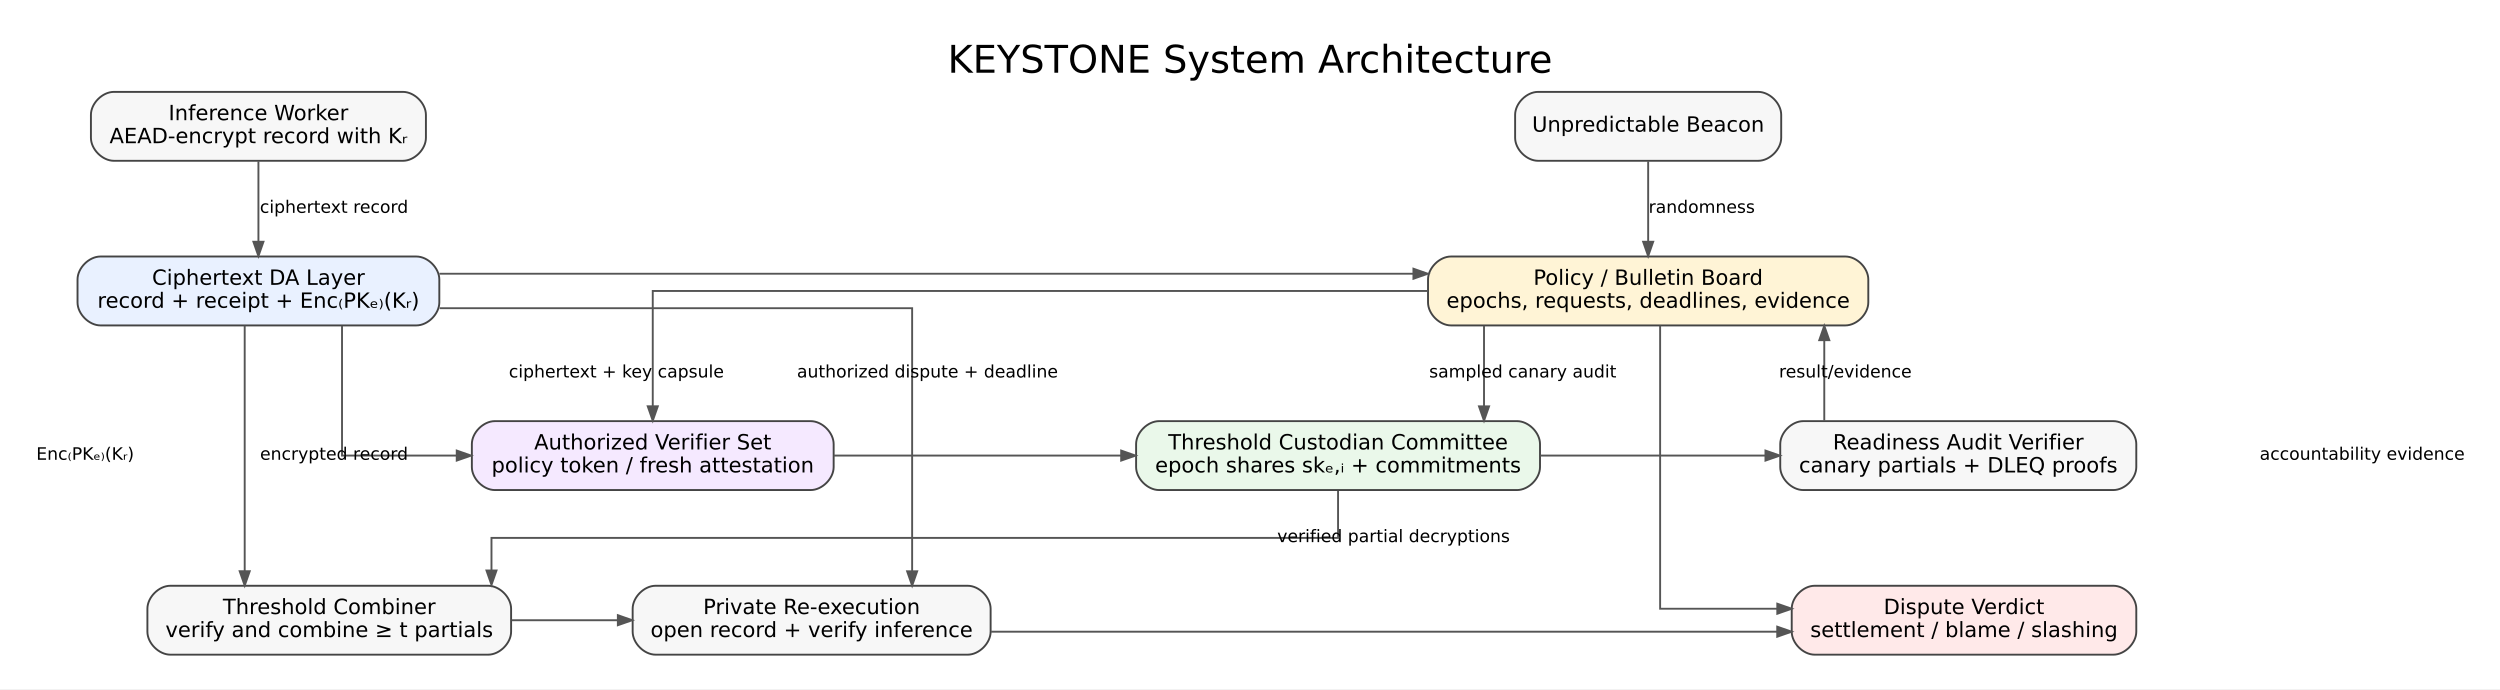
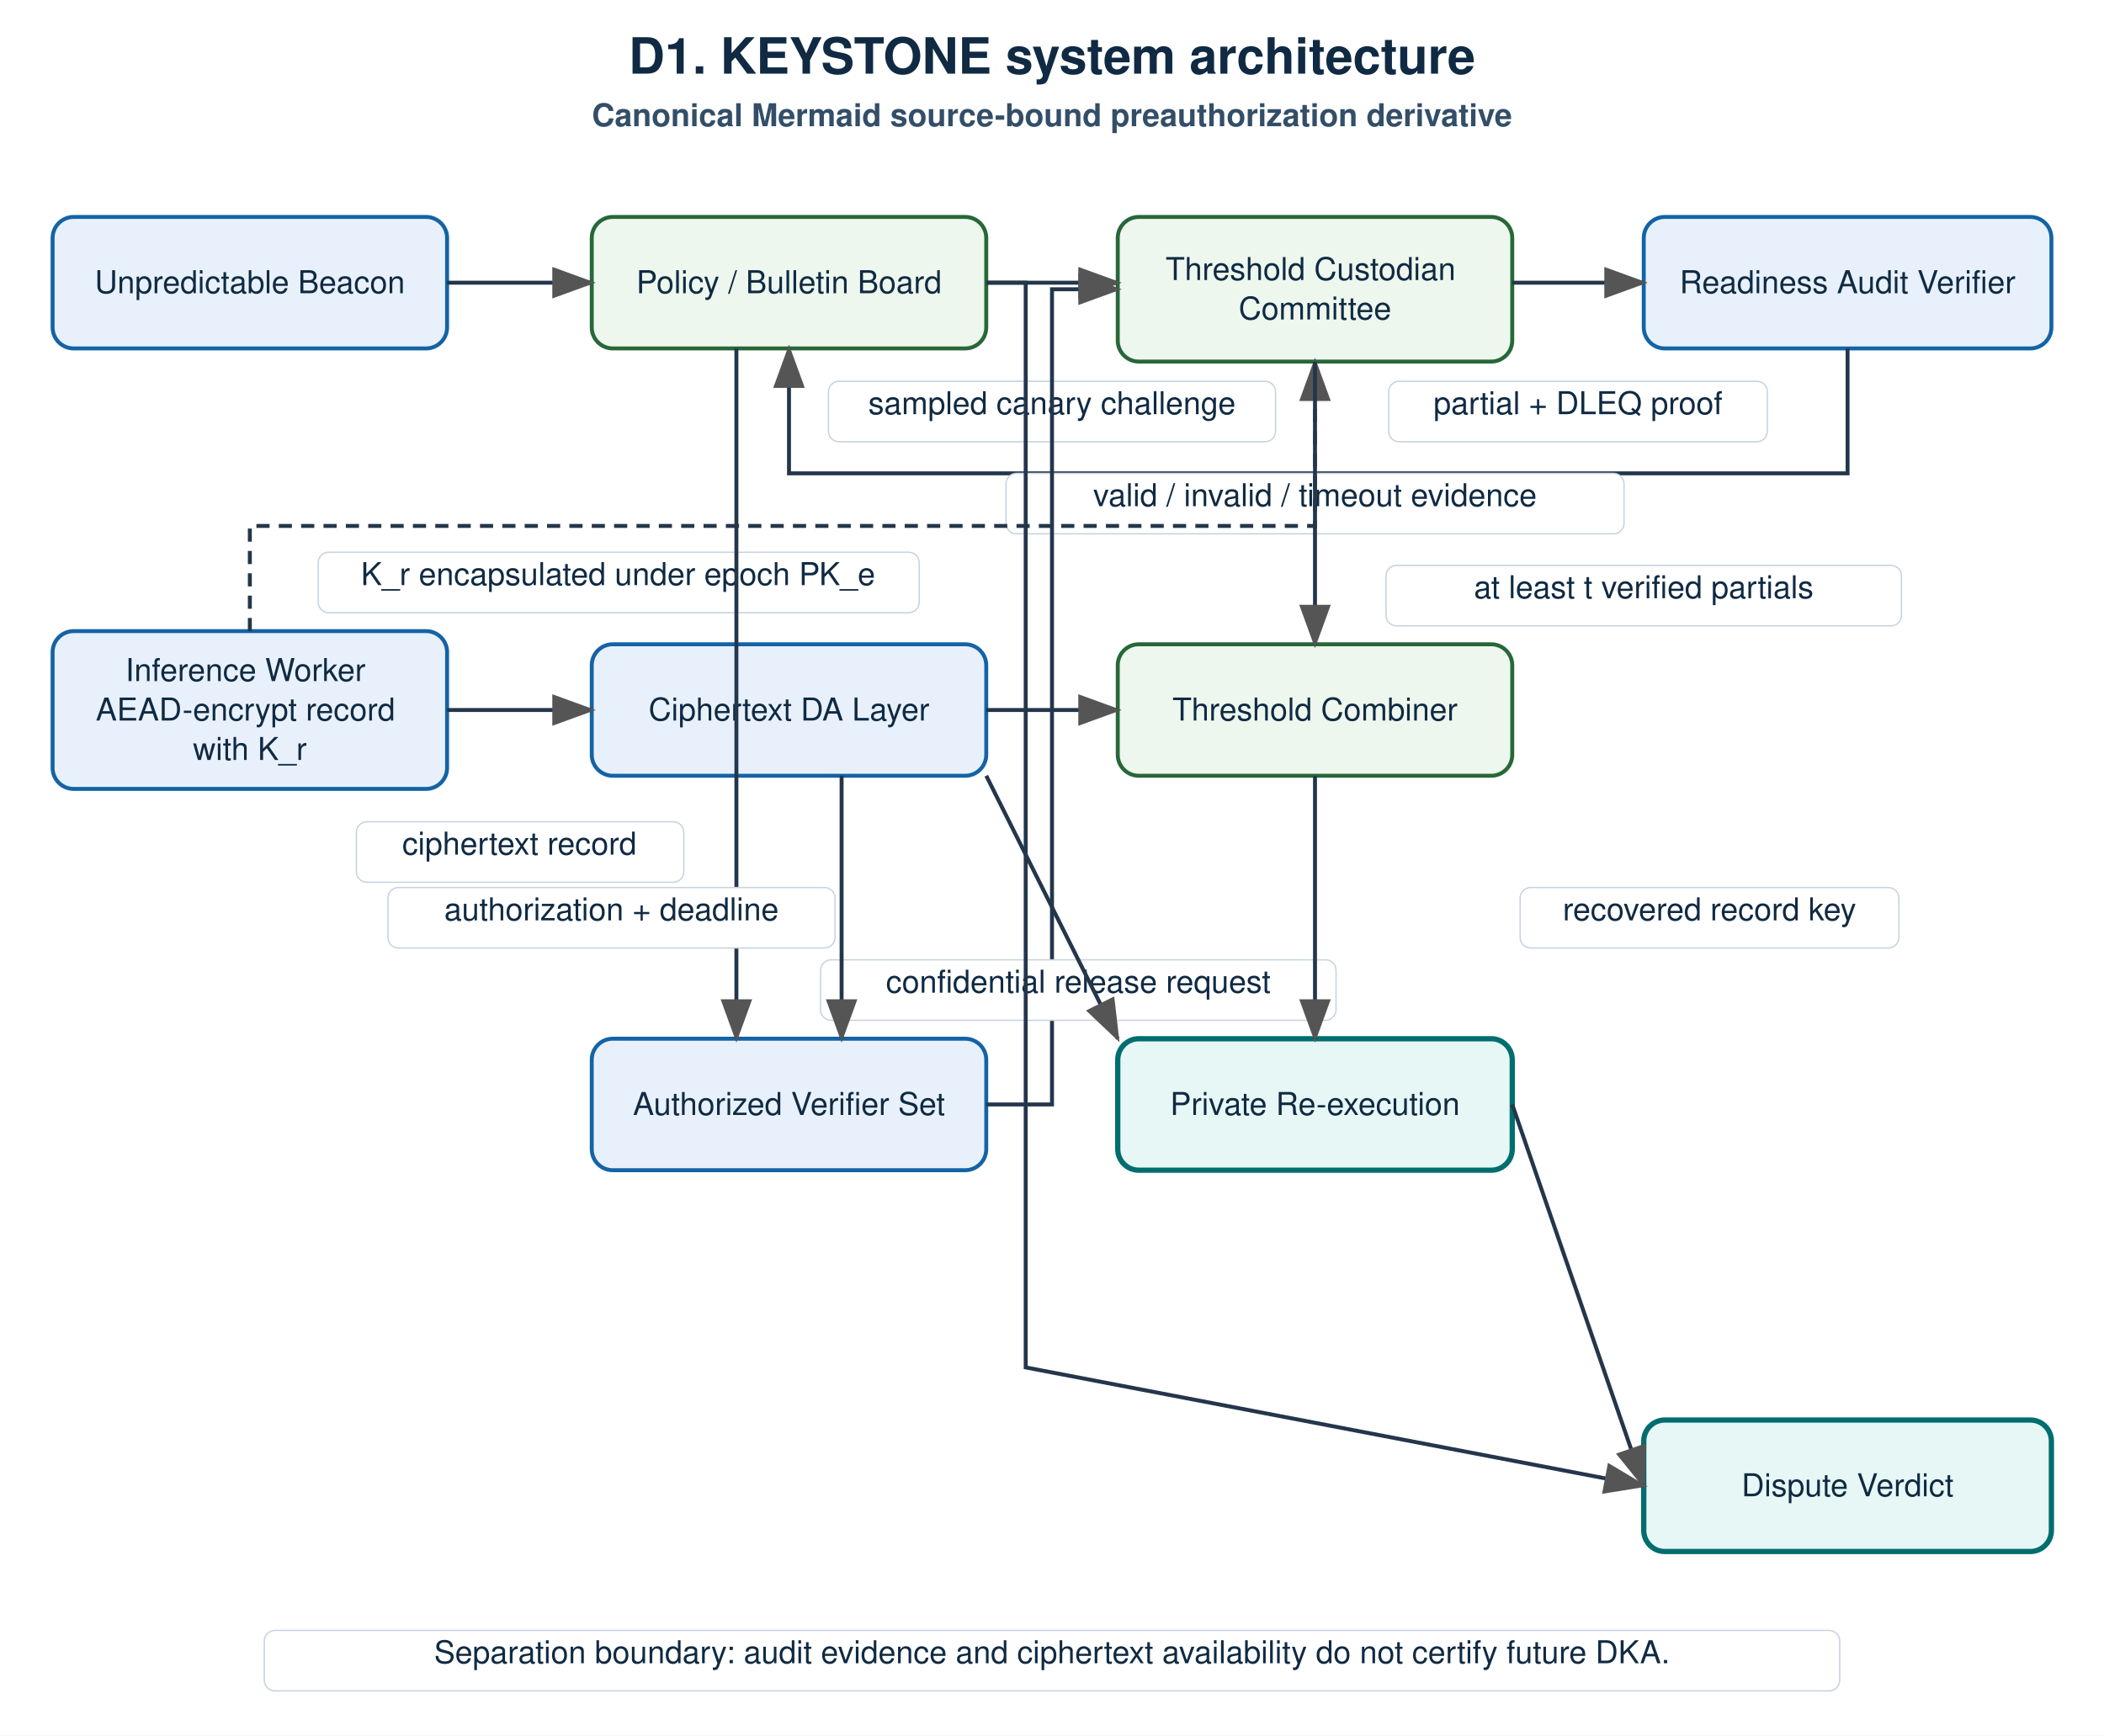
- <svg xmlns="http://www.w3.org/2000/svg" width="1306pt" height="360pt" viewBox="0.00 0.00 1306.00 360.00">
-   <g id="graph0" class="graph" transform="scale(1 1) rotate(0) translate(18 342)">
-     <polygon fill="white" stroke="transparent" points="-18,18 -18,-342 1288,-342 1288,18 -18,18" />
-     <text text-anchor="middle" x="635" y="-304" font-family="DejaVu Sans" font-size="20.00">KEYSTONE System Architecture</text>
-     <g id="node1" class="node">
-       <path fill="#f7f7f7" stroke="#444444" d="M192.5,-294C192.5,-294 41.5,-294 41.5,-294 35.5,-294 29.5,-288 29.5,-282 29.5,-282 29.5,-270 29.5,-270 29.5,-264 35.5,-258 41.5,-258 41.5,-258 192.5,-258 192.5,-258 198.5,-258 204.5,-264 204.5,-270 204.5,-270 204.5,-282 204.5,-282 204.5,-288 198.5,-294 192.5,-294" />
-       <text text-anchor="middle" x="117" y="-279.2" font-family="DejaVu Sans" font-size="11.00">Inference Worker</text>
-       <text text-anchor="middle" x="117" y="-267.2" font-family="DejaVu Sans" font-size="11.00">AEAD-encrypt record with Kᵣ</text>
-     </g>
-     <g id="node2" class="node">
-       <path fill="#e9f1ff" stroke="#444444" d="M199.5,-208C199.5,-208 34.5,-208 34.5,-208 28.5,-208 22.5,-202 22.5,-196 22.5,-196 22.5,-184 22.5,-184 22.5,-178 28.5,-172 34.5,-172 34.5,-172 199.5,-172 199.5,-172 205.5,-172 211.5,-178 211.5,-184 211.5,-184 211.5,-196 211.5,-196 211.5,-202 205.5,-208 199.5,-208" />
-       <text text-anchor="middle" x="117" y="-193.2" font-family="DejaVu Sans" font-size="11.00">Ciphertext DA Layer</text>
-       <text text-anchor="middle" x="117" y="-181.2" font-family="DejaVu Sans" font-size="11.00">record + receipt + Enc₍PKₑ₎(Kᵣ)</text>
-     </g>
-     <g id="edge1" class="edge">
-       <path fill="none" stroke="#555555" d="M117,-257.76C117,-257.76 117,-215.71 117,-215.71" />
-       <polygon fill="#555555" stroke="#555555" points="119.63,-215.71 117,-208.21 114.38,-215.71 119.63,-215.71" />
-       <text text-anchor="middle" x="156.5" y="-230.8" font-family="DejaVu Sans" font-size="9.00">ciphertext record</text>
-     </g>
-     <g id="node4" class="node">
-       <path fill="#fff4d6" stroke="#444444" d="M946,-208C946,-208 740,-208 740,-208 734,-208 728,-202 728,-196 728,-196 728,-184 728,-184 728,-178 734,-172 740,-172 740,-172 946,-172 946,-172 952,-172 958,-178 958,-184 958,-184 958,-196 958,-196 958,-202 952,-208 946,-208" />
-       <text text-anchor="middle" x="843" y="-193.2" font-family="DejaVu Sans" font-size="11.00">Policy / Bulletin Board</text>
-       <text text-anchor="middle" x="843" y="-181.2" font-family="DejaVu Sans" font-size="11.00">epochs, requests, deadlines, evidence</text>
-     </g>
-     <g id="edge3" class="edge">
-       <path fill="none" stroke="#555555" d="M211.54,-199C211.54,-199 720.38,-199 720.38,-199" />
-       <polygon fill="#555555" stroke="#555555" points="720.38,-201.63 727.88,-199 720.38,-196.38 720.38,-201.63" />
-     </g>
-     <g id="node7" class="node">
-       <path fill="#f5e9ff" stroke="#444444" d="M405.5,-122C405.5,-122 240.5,-122 240.5,-122 234.5,-122 228.5,-116 228.5,-110 228.5,-110 228.5,-98 228.5,-98 228.5,-92 234.5,-86 240.5,-86 240.5,-86 405.5,-86 405.5,-86 411.5,-86 417.5,-92 417.5,-98 417.5,-98 417.5,-110 417.5,-110 417.5,-116 411.5,-122 405.5,-122" />
-       <text text-anchor="middle" x="323" y="-107.2" font-family="DejaVu Sans" font-size="11.00">Authorized Verifier Set</text>
-       <text text-anchor="middle" x="323" y="-95.2" font-family="DejaVu Sans" font-size="11.00">policy token / fresh attestation</text>
-     </g>
-     <g id="edge8" class="edge">
-       <path fill="none" stroke="#555555" d="M160.67,-171.76C160.67,-146.52 160.67,-104 160.67,-104 160.67,-104 220.6,-104 220.6,-104" />
-       <polygon fill="#555555" stroke="#555555" points="220.6,-106.63 228.1,-104 220.6,-101.38 220.6,-106.63" />
-       <text text-anchor="middle" x="304" y="-144.8" font-family="DejaVu Sans" font-size="9.00">ciphertext + key capsule</text>
-     </g>
-     <g id="node8" class="node">
-       <path fill="#f7f7f7" stroke="#444444" d="M237,-36C237,-36 71,-36 71,-36 65,-36 59,-30 59,-24 59,-24 59,-12 59,-12 59,-6 65,0 71,0 71,0 237,0 237,0 243,0 249,-6 249,-12 249,-12 249,-24 249,-24 249,-30 243,-36 237,-36" />
-       <text text-anchor="middle" x="154" y="-21.2" font-family="DejaVu Sans" font-size="11.00">Threshold Combiner</text>
-       <text text-anchor="middle" x="154" y="-9.2" font-family="DejaVu Sans" font-size="11.00">verify and combine ≥ t partials</text>
-     </g>
-     <g id="edge11" class="edge">
-       <path fill="none" stroke="#555555" d="M109.83,-171.92C109.83,-171.92 109.83,-43.6 109.83,-43.6" />
-       <polygon fill="#555555" stroke="#555555" points="112.46,-43.6 109.83,-36.1 107.21,-43.6 112.46,-43.6" />
-       <text text-anchor="middle" x="26.5" y="-101.8" font-family="DejaVu Sans" font-size="9.00">Enc₍PKₑ₎(Kᵣ)</text>
-     </g>
-     <g id="node9" class="node">
-       <path fill="#f7f7f7" stroke="#444444" d="M487.5,-36C487.5,-36 324.5,-36 324.5,-36 318.5,-36 312.5,-30 312.5,-24 312.5,-24 312.5,-12 312.5,-12 312.5,-6 318.5,0 324.5,0 324.5,0 487.5,0 487.5,0 493.5,0 499.5,-6 499.5,-12 499.5,-12 499.5,-24 499.5,-24 499.5,-30 493.5,-36 487.5,-36" />
-       <text text-anchor="middle" x="406" y="-21.2" font-family="DejaVu Sans" font-size="11.00">Private Re-execution</text>
-       <text text-anchor="middle" x="406" y="-9.2" font-family="DejaVu Sans" font-size="11.00">open record + verify inference</text>
-     </g>
-     <g id="edge13" class="edge">
-       <path fill="none" stroke="#555555" d="M211.67,-181C312.74,-181 458.5,-181 458.5,-181 458.5,-181 458.5,-43.57 458.5,-43.57" />
-       <polygon fill="#555555" stroke="#555555" points="461.13,-43.57 458.5,-36.07 455.88,-43.57 461.13,-43.57" />
-       <text text-anchor="middle" x="156.5" y="-101.8" font-family="DejaVu Sans" font-size="9.00">encrypted record</text>
-     </g>
-     <g id="node3" class="node">
-       <path fill="#f7f7f7" stroke="#444444" d="M900.5,-294C900.5,-294 785.5,-294 785.5,-294 779.5,-294 773.5,-288 773.5,-282 773.5,-282 773.5,-270 773.5,-270 773.5,-264 779.5,-258 785.5,-258 785.5,-258 900.5,-258 900.5,-258 906.5,-258 912.5,-264 912.5,-270 912.5,-270 912.5,-282 912.5,-282 912.5,-288 906.5,-294 900.5,-294" />
-       <text text-anchor="middle" x="843" y="-273.2" font-family="DejaVu Sans" font-size="11.00">Unpredictable Beacon</text>
-     </g>
-     <g id="edge2" class="edge">
-       <path fill="none" stroke="#555555" d="M843,-257.76C843,-257.76 843,-215.71 843,-215.71" />
-       <polygon fill="#555555" stroke="#555555" points="845.63,-215.71 843,-208.21 840.38,-215.71 845.63,-215.71" />
-       <text text-anchor="middle" x="871" y="-230.8" font-family="DejaVu Sans" font-size="9.00">randomness</text>
-     </g>
-     <g id="node5" class="node">
-       <path fill="#eaf8ea" stroke="#444444" d="M774.5,-122C774.5,-122 587.5,-122 587.5,-122 581.5,-122 575.5,-116 575.5,-110 575.5,-110 575.5,-98 575.5,-98 575.5,-92 581.5,-86 587.5,-86 587.5,-86 774.5,-86 774.5,-86 780.5,-86 786.5,-92 786.5,-98 786.5,-98 786.5,-110 786.5,-110 786.5,-116 780.5,-122 774.5,-122" />
-       <text text-anchor="middle" x="681" y="-107.2" font-family="DejaVu Sans" font-size="11.00">Threshold Custodian Committee</text>
-       <text text-anchor="middle" x="681" y="-95.2" font-family="DejaVu Sans" font-size="11.00">epoch shares skₑ,ᵢ + commitments</text>
-     </g>
-     <g id="edge4" class="edge">
-       <path fill="none" stroke="#555555" d="M757.25,-171.76C757.25,-171.76 757.25,-129.71 757.25,-129.71" />
-       <polygon fill="#555555" stroke="#555555" points="759.88,-129.71 757.25,-122.21 754.63,-129.71 759.88,-129.71" />
-       <text text-anchor="middle" x="777.5" y="-144.8" font-family="DejaVu Sans" font-size="9.00">sampled canary audit</text>
-     </g>
-     <g id="edge7" class="edge">
-       <path fill="none" stroke="#555555" d="M727.92,-190C574.75,-190 323,-190 323,-190 323,-190 323,-129.74 323,-129.74" />
-       <polygon fill="#555555" stroke="#555555" points="325.63,-129.74 323,-122.24 320.38,-129.74 325.63,-129.74" />
-       <text text-anchor="middle" x="466.5" y="-144.8" font-family="DejaVu Sans" font-size="9.00">authorized dispute + deadline</text>
-     </g>
-     <g id="node10" class="node">
-       <path fill="#ffe9e9" stroke="#444444" d="M1086,-36C1086,-36 930,-36 930,-36 924,-36 918,-30 918,-24 918,-24 918,-12 918,-12 918,-6 924,0 930,0 930,0 1086,0 1086,0 1092,0 1098,-6 1098,-12 1098,-12 1098,-24 1098,-24 1098,-30 1092,-36 1086,-36" />
-       <text text-anchor="middle" x="1008" y="-21.2" font-family="DejaVu Sans" font-size="11.00">Dispute Verdict</text>
-       <text text-anchor="middle" x="1008" y="-9.2" font-family="DejaVu Sans" font-size="11.00">settlement / blame / slashing</text>
-     </g>
-     <g id="edge15" class="edge">
-       <path fill="none" stroke="#555555" d="M849.25,-171.92C849.25,-128.9 849.25,-24 849.25,-24 849.25,-24 910.46,-24 910.46,-24" />
-       <polygon fill="#555555" stroke="#555555" points="910.46,-26.63 917.96,-24 910.46,-21.38 910.46,-26.63" />
-       <text text-anchor="middle" x="1216" y="-101.8" font-family="DejaVu Sans" font-size="9.00">accountability evidence</text>
-     </g>
-     <g id="node6" class="node">
-       <path fill="#f7f7f7" stroke="#444444" d="M1086,-122C1086,-122 924,-122 924,-122 918,-122 912,-116 912,-110 912,-110 912,-98 912,-98 912,-92 918,-86 924,-86 924,-86 1086,-86 1086,-86 1092,-86 1098,-92 1098,-98 1098,-98 1098,-110 1098,-110 1098,-116 1092,-122 1086,-122" />
-       <text text-anchor="middle" x="1005" y="-107.2" font-family="DejaVu Sans" font-size="11.00">Readiness Audit Verifier</text>
-       <text text-anchor="middle" x="1005" y="-95.2" font-family="DejaVu Sans" font-size="11.00">canary partials + DLEQ proofs</text>
-     </g>
-     <g id="edge5" class="edge">
-       <path fill="none" stroke="#555555" d="M786.64,-104C786.64,-104 904.28,-104 904.28,-104" />
-       <polygon fill="#555555" stroke="#555555" points="904.28,-106.63 911.78,-104 904.28,-101.38 904.28,-106.63" />
-     </g>
-     <g id="edge10" class="edge">
-       <path fill="none" stroke="#555555" d="M681,-85.51C681,-73.86 681,-61 681,-61 681,-61 238.75,-61 238.75,-61 238.75,-61 238.75,-43.99 238.75,-43.99" />
-       <polygon fill="#555555" stroke="#555555" points="241.38,-43.99 238.75,-36.49 236.13,-43.99 241.38,-43.99" />
-       <text text-anchor="middle" x="710" y="-58.8" font-family="DejaVu Sans" font-size="9.00">verified partial decryptions</text>
-     </g>
-     <g id="edge6" class="edge">
-       <path fill="none" stroke="#555555" d="M935,-122.24C935,-122.24 935,-164.29 935,-164.29" />
-       <polygon fill="#555555" stroke="#555555" points="932.38,-164.29 935,-171.79 937.63,-164.29 932.38,-164.29" />
-       <text text-anchor="middle" x="946" y="-144.8" font-family="DejaVu Sans" font-size="9.00">result/evidence</text>
-     </g>
-     <g id="edge9" class="edge">
-       <path fill="none" stroke="#555555" d="M417.53,-104C417.53,-104 567.7,-104 567.7,-104" />
-       <polygon fill="#555555" stroke="#555555" points="567.7,-106.63 575.2,-104 567.7,-101.38 567.7,-106.63" />
-     </g>
-     <g id="edge12" class="edge">
-       <path fill="none" stroke="#555555" d="M249.27,-18C249.27,-18 304.77,-18 304.77,-18" />
-       <polygon fill="#555555" stroke="#555555" points="304.77,-20.63 312.27,-18 304.77,-15.38 304.77,-20.63" />
-     </g>
-     <g id="edge14" class="edge">
-       <path fill="none" stroke="#555555" d="M499.73,-12C499.73,-12 910.43,-12 910.43,-12" />
-       <polygon fill="#555555" stroke="#555555" points="910.43,-14.63 917.93,-12 910.43,-9.38 910.43,-14.63" />
-     </g>
+ <svg xmlns="http://www.w3.org/2000/svg" width="1600" height="1320" viewBox="0 0 1600 1320" role="img" aria-labelledby="d1-title d1-desc">
+   <defs>
+     <marker id="arrow" markerWidth="12" markerHeight="12" refX="10" refY="4" orient="auto-start-reverse">
+       <polygon fill="#555555" points="0,0 0,8 11,4" />
+     </marker>
+   </defs>
+   <style>.bg{fill:#ffffff}.title{font-family:Helvetica,Arial,sans-serif;font-weight:700;fill:#102a43}.subtitle,.heading{font-family:Helvetica,Arial,sans-serif;font-weight:600;fill:#334e68}.body,.edge-label{font-family:Helvetica,Arial,sans-serif;font-weight:500;fill:#102a43}.node{fill:#e8f1fb;stroke:#1463a5;stroke-width:3}.control{fill:#edf7ed;stroke:#276738;stroke-width:3}.boundary{fill:#fff8dc;stroke:#8a5a00;stroke-width:4;stroke-dasharray:11 7}.offline{fill:#fff1f0;stroke:#a32620;stroke-width:4;stroke-dasharray:11 7}.terminal{fill:#e7f7f5;stroke:#006d6f;stroke-width:4}.edge{fill:none;stroke:#24364b;stroke-width:3}.dashed{stroke-dasharray:10 7}.label-bg{fill:#ffffff;stroke:#c5d2df;stroke-width:1}.lane{fill:#f7fafc;stroke:#627d98;stroke-width:2;stroke-dasharray:12 7}.start{fill:#24364b;stroke:#ffffff;stroke-width:3}</style>
+   <rect width="1600" height="1320" class="bg" />
+   <text x="800" y="56" text-anchor="middle" class="title" font-size="38px">
+     <tspan x="800" dy="0">D1. KEYSTONE system architecture</tspan>
+   </text>
+   <text x="800" y="96" text-anchor="middle" class="subtitle" font-size="24px">
+     <tspan x="800" dy="0">Canonical Mermaid source-bound preauthorization derivative</tspan>
+   </text>
+   <g>
+     <rect x="40" y="165" width="300" height="100" rx="16" class="node" />
+     <text x="190" y="223" text-anchor="middle" class="body" font-size="24px">
+       <tspan x="190" dy="0">Unpredictable Beacon</tspan>
+     </text>
+   </g>
+   <g>
+     <rect x="450" y="165" width="300" height="100" rx="16" class="control" />
+     <text x="600" y="223" text-anchor="middle" class="body" font-size="24px">
+       <tspan x="600" dy="0">Policy / Bulletin Board</tspan>
+     </text>
+   </g>
+   <g aria-label="Threshold Custodian Committee">
+     <rect x="850" y="165" width="300" height="110" rx="16" class="control" />
+     <text x="1000" y="213" text-anchor="middle" class="body" font-size="24px">
+       <tspan x="1000" dy="0">Threshold Custodian</tspan>
+       <tspan x="1000" dy="30">Committee</tspan>
+     </text>
+   </g>
+   <g>
+     <rect x="1250" y="165" width="310" height="100" rx="16" class="node" />
+     <text x="1405" y="223" text-anchor="middle" class="body" font-size="24px">
+       <tspan x="1405" dy="0">Readiness Audit Verifier</tspan>
+     </text>
+   </g>
+   <g aria-label="AEAD-encrypt record with Kᵣ">
+     <rect x="40" y="480" width="300" height="120" rx="16" class="node" />
+     <text x="190" y="518" text-anchor="middle" class="body" font-size="24px">
+       <tspan x="190" dy="0">Inference Worker</tspan>
+       <tspan x="190" dy="30">AEAD-encrypt record</tspan>
+       <tspan x="190" dy="30">with K_r</tspan>
+     </text>
+   </g>
+   <g>
+     <rect x="450" y="490" width="300" height="100" rx="16" class="node" />
+     <text x="600" y="548" text-anchor="middle" class="body" font-size="24px">
+       <tspan x="600" dy="0">Ciphertext DA Layer</tspan>
+     </text>
+   </g>
+   <g>
+     <rect x="850" y="490" width="300" height="100" rx="16" class="control" />
+     <text x="1000" y="548" text-anchor="middle" class="body" font-size="24px">
+       <tspan x="1000" dy="0">Threshold Combiner</tspan>
+     </text>
+   </g>
+   <g>
+     <rect x="450" y="790" width="300" height="100" rx="16" class="node" />
+     <text x="600" y="848" text-anchor="middle" class="body" font-size="24px">
+       <tspan x="600" dy="0">Authorized Verifier Set</tspan>
+     </text>
+   </g>
+   <g>
+     <rect x="850" y="790" width="300" height="100" rx="16" class="terminal" />
+     <text x="1000" y="848" text-anchor="middle" class="body" font-size="24px">
+       <tspan x="1000" dy="0">Private Re-execution</tspan>
+     </text>
+   </g>
+   <g>
+     <rect x="1250" y="1080" width="310" height="100" rx="16" class="terminal" />
+     <text x="1405" y="1138" text-anchor="middle" class="body" font-size="24px">
+       <tspan x="1405" dy="0">Dispute Verdict</tspan>
+     </text>
+   </g>
+   <path d="M340,215 L450,215" class="edge" marker-end="url(#arrow)" />
+   <path d="M750,215 L850,215" class="edge" marker-end="url(#arrow)" />
+   <g>
+     <rect x="630" y="290" width="340" height="46" rx="8" class="label-bg" />
+     <text x="800" y="315" text-anchor="middle" class="edge-label" font-size="24px">
+       <tspan x="800" dy="0">sampled canary challenge</tspan>
+     </text>
+   </g>
+   <path d="M1150,215 L1250,215" class="edge" marker-end="url(#arrow)" />
+   <g>
+     <rect x="1056" y="290" width="288" height="46" rx="8" class="label-bg" />
+     <text x="1200" y="315" text-anchor="middle" class="edge-label" font-size="24px">
+       <tspan x="1200" dy="0">partial + DLEQ proof</tspan>
+     </text>
+   </g>
+   <path d="M1405,265 L1405,360 L600,360 L600,265" class="edge" marker-end="url(#arrow)" />
+   <g>
+     <rect x="765" y="360" width="470" height="46" rx="8" class="label-bg" />
+     <text x="1000" y="385" text-anchor="middle" class="edge-label" font-size="24px">
+       <tspan x="1000" dy="0">valid / invalid / timeout evidence</tspan>
+     </text>
+   </g>
+   <path d="M340,540 L450,540" class="edge" marker-end="url(#arrow)" />
+   <g>
+     <rect x="271" y="625" width="249" height="46" rx="8" class="label-bg" />
+     <text x="395" y="650" text-anchor="middle" class="edge-label" font-size="24px">
+       <tspan x="395" dy="0">ciphertext record</tspan>
+     </text>
+   </g>
+   <path d="M190,480 L190,400 L1000,400 L1000,275" class="edge dashed" marker-end="url(#arrow)" />
+   <g>
+     <rect x="242" y="420" width="457" height="46" rx="8" class="label-bg" />
+     <text x="470" y="445" text-anchor="middle" class="edge-label" font-size="24px">
+       <tspan x="470" dy="0">K_r encapsulated under epoch PK_e</tspan>
+     </text>
+   </g>
+   <path d="M750,540 L850,540" class="edge" marker-end="url(#arrow)" />
+   <path d="M560,265 L560,680 L560,790" class="edge" marker-end="url(#arrow)" />
+   <g>
+     <rect x="295" y="675" width="340" height="46" rx="8" class="label-bg" />
+     <text x="465" y="700" text-anchor="middle" class="edge-label" font-size="24px">
+       <tspan x="465" dy="0">authorization + deadline</tspan>
+     </text>
+   </g>
+   <path d="M750,840 L800,840 L800,220 L850,220" class="edge" marker-end="url(#arrow)" />
+   <g>
+     <rect x="624" y="730" width="392" height="46" rx="8" class="label-bg" />
+     <text x="820" y="755" text-anchor="middle" class="edge-label" font-size="24px">
+       <tspan x="820" dy="0">confidential release request</tspan>
+     </text>
+   </g>
+   <path d="M1000,275 L1000,490" class="edge" marker-end="url(#arrow)" />
+   <g>
+     <rect x="1054" y="430" width="392" height="46" rx="8" class="label-bg" />
+     <text x="1250" y="455" text-anchor="middle" class="edge-label" font-size="24px">
+       <tspan x="1250" dy="0">at least t verified partials</tspan>
+     </text>
+   </g>
+   <path d="M1000,590 L1000,790" class="edge" marker-end="url(#arrow)" />
+   <g>
+     <rect x="1156" y="675" width="288" height="46" rx="8" class="label-bg" />
+     <text x="1300" y="700" text-anchor="middle" class="edge-label" font-size="24px">
+       <tspan x="1300" dy="0">recovered record key</tspan>
+     </text>
+   </g>
+   <path d="M640,590 L640,790" class="edge" marker-end="url(#arrow)" />
+   <path d="M750,590 L850,790" class="edge" marker-end="url(#arrow)" />
+   <path d="M1150,840 L1250,1130" class="edge" marker-end="url(#arrow)" />
+   <path d="M750,215 L780,215 L780,1040 L1250,1130" class="edge" marker-end="url(#arrow)" />
+   <g>
+     <rect x="201" y="1240" width="1198" height="46" rx="8" class="label-bg" />
+     <text x="800" y="1265" text-anchor="middle" class="edge-label" font-size="24px">
+       <tspan x="800" dy="0">Separation boundary: audit evidence and ciphertext availability do not certify future DKA.</tspan>
+     </text>
  </g>
</svg>
